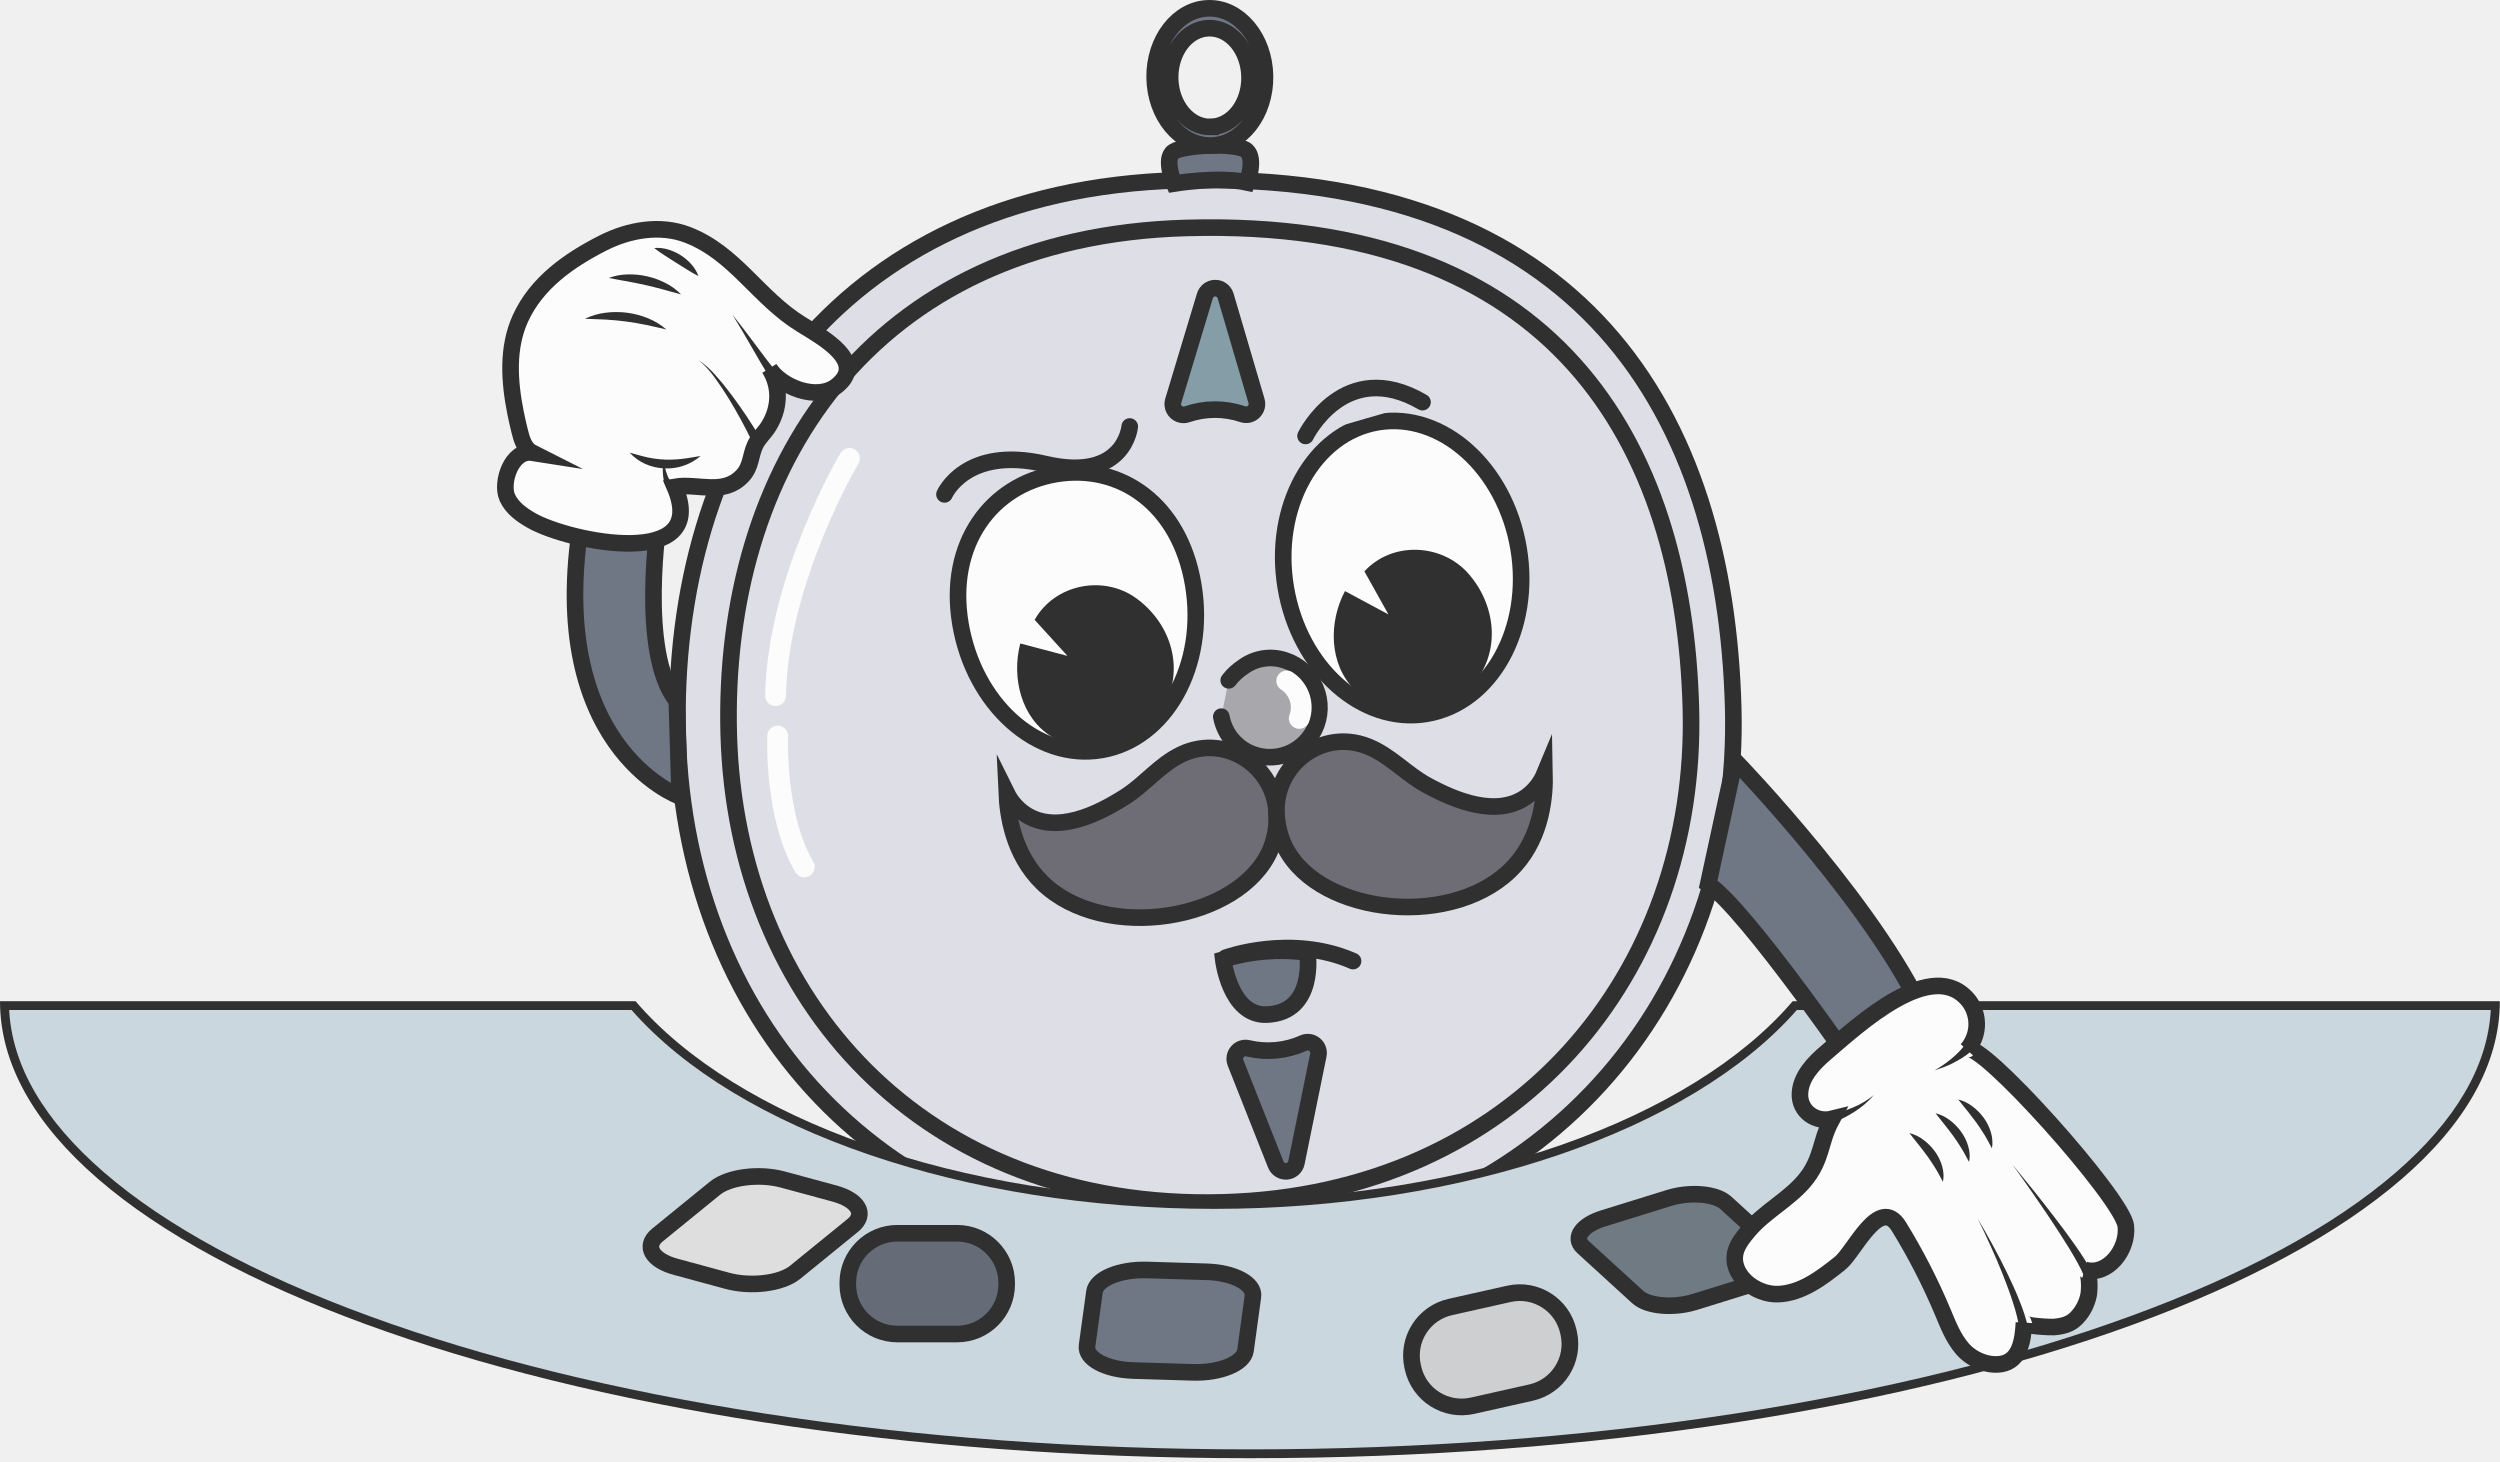
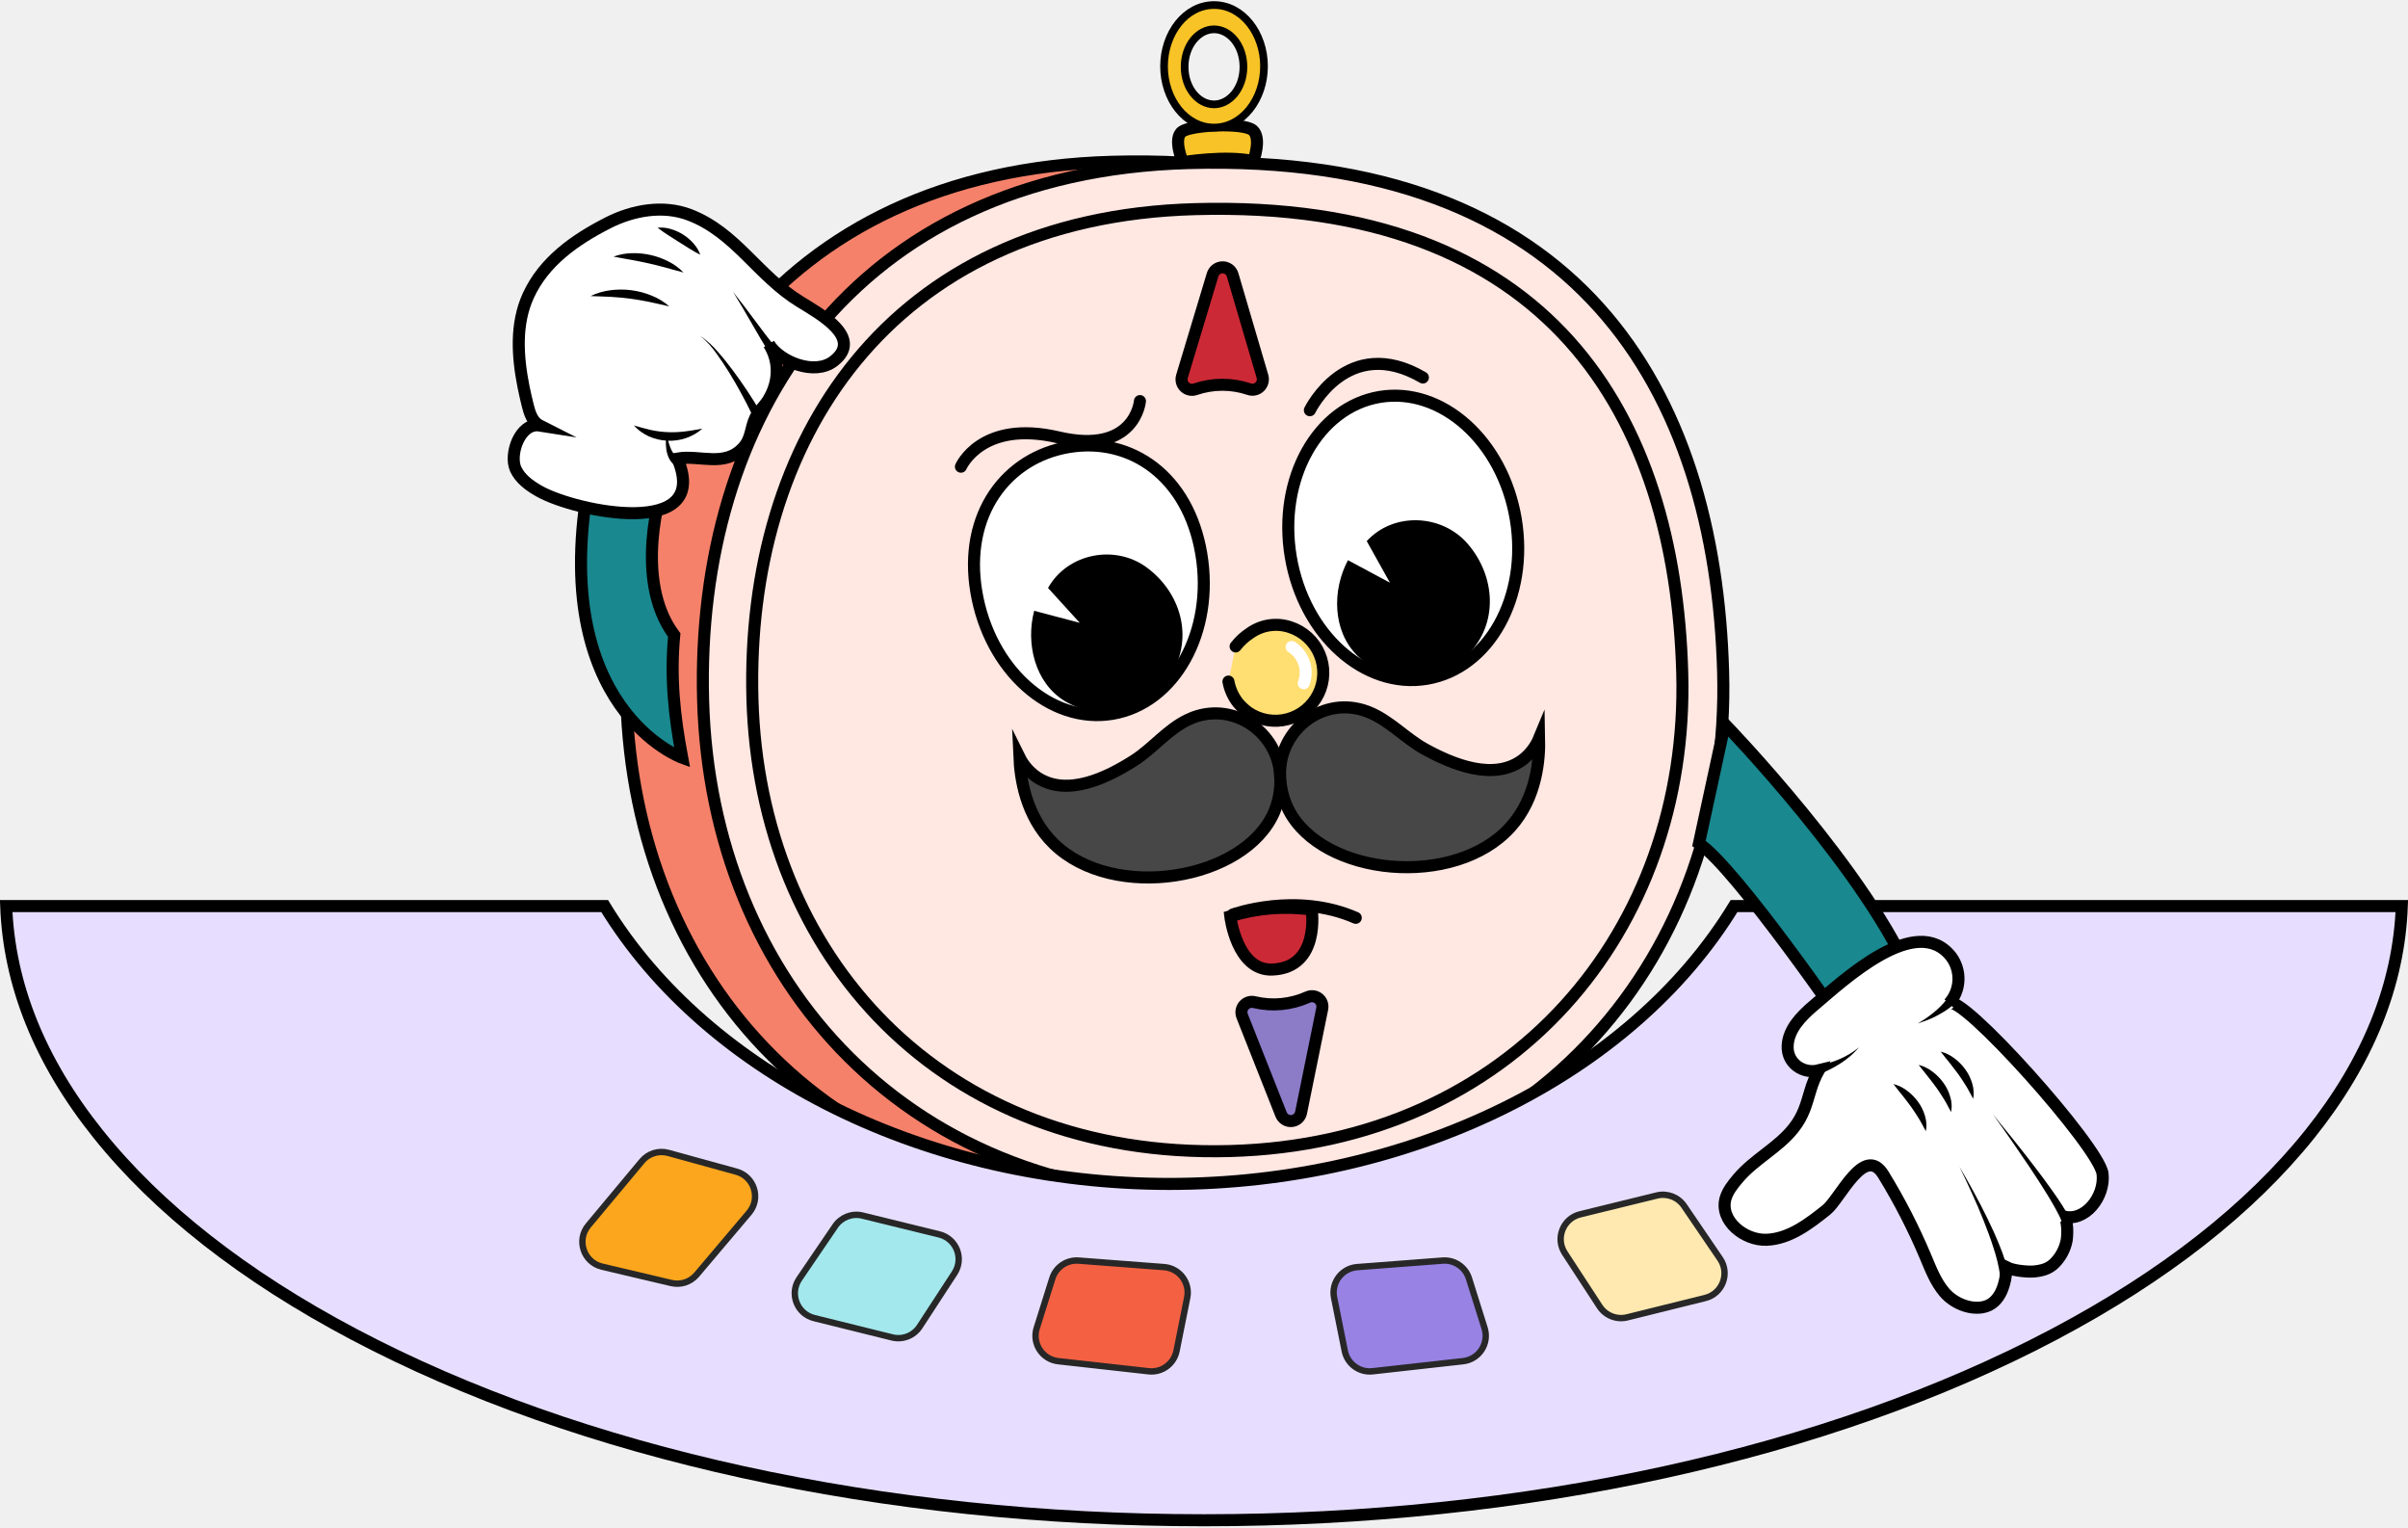
- <svg xmlns="http://www.w3.org/2000/svg" width="602" height="352" viewBox="0 0 602 352" fill="none">
-   <g opacity="0.8">
-     <path d="M163.194 177.266C165.144 247.45 214.729 303.013 293.797 300.819C371.042 298.694 419.3 240.4 417.35 170.216C415.4 100.031 381.472 40.712 284.165 43.411C200.299 45.733 161.249 107.082 163.194 177.266Z" fill="#DADAE5" stroke="black" stroke-width="4" stroke-miterlimit="10" />
-     <path d="M175.482 176.888C177.257 240.862 222.46 291.51 294.53 289.523C364.943 287.573 408.929 234.449 407.165 170.475C405.401 106.502 374.458 52.426 285.764 54.886C209.283 56.996 173.734 112.915 175.482 176.888Z" stroke="black" stroke-width="4" stroke-miterlimit="10" />
-     <path d="M287.331 140.798C290.588 160.185 280.674 177.989 265.192 180.608C249.71 183.227 234.525 169.594 231.269 150.207C228.012 130.82 238.834 116.736 254.316 114.159C269.798 111.582 284.079 121.406 287.331 140.798Z" fill="white" stroke="black" stroke-width="4" stroke-miterlimit="10" />
-     <path d="M365.676 132.074C368.933 151.461 359.019 169.265 343.537 171.884C328.055 174.504 312.865 160.876 309.613 141.489C306.362 122.102 316.27 104.298 331.752 101.673C339.493 100.377 347.16 103.129 353.297 108.628C359.433 114.127 364.05 122.378 365.676 132.074Z" fill="white" stroke="black" stroke-width="4" stroke-miterlimit="10" />
-     <path d="M257.047 157.943L249.141 149.261C253.992 140.612 265.739 138.38 273.581 144.044C282.161 150.255 285.471 161.476 279.882 170.699C274.293 179.922 262.407 182.919 253.317 177.436C245.879 172.93 243.531 163.091 245.688 154.946L257.047 157.943Z" fill="black" />
-     <path d="M334.334 147.949L328.549 137.583C335.27 130.262 347.304 130.852 353.69 138.242C360.692 146.339 361.394 158.107 353.817 165.816C350.204 169.515 345.27 171.628 340.099 171.69C334.929 171.753 329.945 169.761 326.243 166.151C319.973 159.983 319.91 149.771 323.873 142.338L334.334 147.949Z" fill="black" />
-     <path d="M227.432 119.047C227.432 119.047 232.533 107.252 251.702 111.736C270.871 116.22 272.04 102.704 272.04 102.704" stroke="black" stroke-width="4" stroke-miterlimit="10" stroke-linecap="round" />
-     <path d="M285.636 181.144C296.299 177.063 307.574 185.394 307.451 196.791C307.469 199.494 306.943 202.173 305.905 204.67C298.536 221.724 265.904 227.074 251.012 212.602C243.871 205.663 242.638 195.946 242.42 190.999C243.436 193.052 244.973 194.802 246.878 196.073C254.422 200.998 264.411 196.036 271.004 191.823C275.728 188.8 279.271 184.135 284.435 181.67C284.818 181.479 285.222 181.303 285.636 181.144Z" fill="#4D4C56" stroke="black" stroke-width="4" stroke-miterlimit="10" />
-     <path d="M328.14 179.311C317.227 175.938 306.527 184.97 307.419 196.355C307.577 199.054 308.278 201.692 309.481 204.112C317.955 220.652 350.869 223.845 364.778 208.421C371.446 201.031 372.036 191.255 371.929 186.298C371.052 188.414 369.634 190.263 367.817 191.659C360.607 197.067 350.327 192.775 343.463 189.002C338.548 186.298 334.707 181.872 329.389 179.752C328.974 179.588 328.565 179.455 328.14 179.311Z" fill="#4D4C56" stroke="black" stroke-width="4" stroke-miterlimit="10" />
-     <path d="M294.089 172.574C294.439 174.478 295.239 176.27 296.421 177.802C297.184 178.732 298.063 179.56 299.035 180.268C300.451 181.233 302.058 181.883 303.748 182.174C305.437 182.464 307.169 182.387 308.826 181.949C310.483 181.511 312.027 180.722 313.352 179.635C314.677 178.548 315.753 177.189 316.507 175.65C317.261 174.11 317.675 172.427 317.721 170.714C317.767 169 317.445 167.297 316.775 165.719C316.105 164.142 315.103 162.727 313.838 161.57C312.574 160.413 311.075 159.542 309.444 159.016C307.784 158.46 306.015 158.304 304.284 158.563C302.552 158.822 300.907 159.486 299.482 160.503C298.101 161.398 296.883 162.521 295.879 163.824" fill="#95959B" />
-     <path d="M294.089 172.574C294.439 174.478 295.239 176.27 296.421 177.802C297.184 178.732 298.063 179.56 299.035 180.268C300.451 181.233 302.058 181.883 303.748 182.173C305.437 182.464 307.169 182.387 308.826 181.949C310.483 181.511 312.027 180.722 313.352 179.635C314.677 178.548 315.753 177.189 316.507 175.65C317.261 174.11 317.675 172.427 317.721 170.714C317.767 169 317.445 167.297 316.775 165.719C316.105 164.142 315.103 162.727 313.838 161.57C312.574 160.413 311.075 159.542 309.444 159.016C307.784 158.46 306.015 158.304 304.284 158.563C302.552 158.822 300.907 159.486 299.482 160.503C298.101 161.398 296.883 162.521 295.879 163.824" stroke="black" stroke-width="4" stroke-miterlimit="10" stroke-linecap="round" />
-     <path d="M312.854 172.994C313.462 171.371 313.494 169.589 312.946 167.945C312.397 166.301 311.302 164.895 309.842 163.962" stroke="white" stroke-width="5" stroke-miterlimit="10" stroke-linecap="round" />
-     <path d="M314.379 104.977C314.379 104.977 323.688 85.851 342.538 96.833L314.379 104.977Z" fill="#DADAE5" />
-     <path d="M314.379 104.977C314.379 104.977 323.688 85.851 342.538 96.833" stroke="black" stroke-width="4" stroke-miterlimit="10" stroke-linecap="round" />
-     <path d="M282.714 44.197C282.714 44.197 293.404 42.422 300.295 43.931C300.295 43.931 302.42 38.252 300.178 36.265C297.936 34.278 285.046 34.878 282.597 36.53C280.148 38.183 282.714 44.197 282.714 44.197Z" fill="#4F596A" stroke="black" stroke-width="4" stroke-miterlimit="10" stroke-linecap="round" />
-     <path d="M291.082 2.002C283.745 2.113 277.911 9.599 278.044 18.721C278.177 27.844 284.233 35.154 291.571 35.043C298.908 34.931 304.741 27.451 304.609 18.328C304.476 9.206 298.414 1.879 291.082 2.002ZM291.507 30.58C286.226 30.654 281.864 25.395 281.768 18.828C281.672 12.261 285.87 6.863 291.151 6.783C296.432 6.703 300.794 11.969 300.89 18.541C300.985 25.113 296.788 30.484 291.507 30.564V30.58Z" fill="#4F596A" stroke="black" stroke-width="4" stroke-miterlimit="10" stroke-linecap="round" />
-     <path d="M285.838 99.76C290.168 98.274 294.867 98.261 299.205 99.723C299.657 99.883 300.144 99.915 300.613 99.815C301.081 99.715 301.513 99.488 301.861 99.158C302.209 98.828 302.458 98.409 302.582 97.946C302.706 97.483 302.699 96.995 302.563 96.535L295.125 71.245C294.966 70.708 294.638 70.236 294.189 69.9C293.739 69.564 293.194 69.383 292.633 69.383C292.072 69.383 291.527 69.564 291.078 69.9C290.628 70.236 290.3 70.708 290.141 71.245L282.512 96.551C282.374 97.008 282.365 97.495 282.486 97.957C282.606 98.419 282.852 98.839 283.195 99.171C283.539 99.502 283.968 99.733 284.434 99.837C284.9 99.941 285.386 99.914 285.838 99.76Z" fill="#6A8893" stroke="black" stroke-width="4" stroke-miterlimit="10" />
-     <path d="M313.848 251.18C309.681 253.053 305.011 253.495 300.566 252.439C300.102 252.322 299.614 252.334 299.157 252.476C298.7 252.617 298.291 252.883 297.975 253.242C297.659 253.601 297.448 254.041 297.366 254.513C297.285 254.984 297.335 255.469 297.511 255.914L307.212 280.423C307.42 280.943 307.789 281.382 308.266 281.675C308.743 281.968 309.302 282.1 309.86 282.05C310.418 282.001 310.944 281.773 311.362 281.4C311.78 281.028 312.067 280.53 312.18 279.982L317.455 254.081C317.553 253.612 317.52 253.125 317.358 252.674C317.197 252.223 316.914 251.826 316.54 251.526C316.167 251.225 315.718 251.034 315.243 250.973C314.768 250.912 314.285 250.984 313.848 251.18Z" fill="#4F596A" stroke="black" stroke-width="4" stroke-miterlimit="10" stroke-linecap="round" />
-     <path d="M295.162 230.608C295.162 230.608 310.82 224.864 325.813 231.426" stroke="black" stroke-width="4" stroke-miterlimit="10" stroke-linecap="round" />
-     <path d="M294.546 231.033C294.546 231.033 296.14 244.688 305.05 244.316C317.025 243.832 314.841 229.381 314.841 229.381C308.037 228.434 301.108 228.998 294.546 231.033Z" fill="#4F596A" stroke="black" stroke-width="4" stroke-miterlimit="10" stroke-linecap="round" />
-     <path d="M204.549 110.386C204.549 110.386 187.282 139.341 186.751 167.5" stroke="white" stroke-width="5" stroke-miterlimit="10" stroke-linecap="round" />
-     <path d="M187.267 177.234C187.267 177.234 186.443 196.462 193.674 208.751" stroke="white" stroke-width="5" stroke-miterlimit="10" stroke-linecap="round" />
-     <path d="M300.98 350.07C220.706 350.07 145.251 338.647 88.519 317.905C60.998 307.842 39.406 296.122 24.349 283.116C9.292 270.11 1.45 256.307 1.078 242.147H152.546C177.751 271.252 232.543 290.033 292.362 290.033C352.181 290.033 406.974 271.252 432.173 242.147H600.897C600.525 256.307 592.699 270.088 577.626 283.116C562.554 296.143 540.967 307.842 513.456 317.905C456.708 338.647 381.254 350.07 300.98 350.07Z" fill="#C2D1D9" />
-     <path d="M599.776 243.21C599.048 256.679 591.366 269.823 576.93 282.314C561.964 295.251 540.484 306.886 513.085 316.906C485.574 326.964 453.526 334.864 417.823 340.384C380.823 346.107 341.513 349.007 300.991 349.007C260.469 349.007 221.158 346.107 184.158 340.384C148.455 334.864 116.407 326.964 88.897 316.906C61.498 306.886 40.017 295.251 25.051 282.314C10.605 269.823 2.922 256.679 2.205 243.21H152.084C177.623 272.331 232.522 291.096 292.383 291.096C352.245 291.096 407.144 272.331 432.678 243.21H599.798M601.981 241.085H431.69C407.537 269.339 354.237 288.971 292.362 288.971C230.487 288.971 177.188 269.313 153.035 241.085H0C0 301.865 134.753 351.133 300.98 351.133C467.207 351.133 601.96 301.865 601.96 241.085H601.981Z" fill="black" />
-     <path d="M175.163 308.427L162.694 305.043C156.988 303.497 155.038 300.07 158.327 297.387L172.215 286.086C175.509 283.43 182.804 282.484 188.51 284.035L200.979 287.415C206.685 288.966 208.635 292.393 205.346 295.076L191.458 306.377C188.164 309.054 180.87 309.973 175.163 308.427Z" fill="#DADADA" stroke="black" stroke-width="4" stroke-miterlimit="10" />
-     <path d="M230.477 296.972H216.079C209.491 296.972 204.151 302.312 204.151 308.899V309.303C204.151 315.891 209.491 321.231 216.079 321.231H230.477C237.064 321.231 242.404 315.891 242.404 309.303V308.899C242.404 302.312 237.064 296.972 230.477 296.972Z" fill="#424B5A" stroke="black" stroke-width="4" stroke-miterlimit="10" />
-     <path d="M287.235 330.46L272.89 330.024C266.318 329.822 261.335 327.155 261.76 324.068L263.55 311.041C263.98 307.954 269.655 305.611 276.227 305.813L290.572 306.249C297.144 306.451 302.127 309.118 301.702 312.204L299.912 325.227C299.482 328.319 293.807 330.662 287.235 330.46Z" fill="#4F596A" stroke="black" stroke-width="4" stroke-miterlimit="10" />
-     <path d="M363.344 311.559L349.234 314.726C342.778 316.176 338.719 322.584 340.169 329.04L340.257 329.435C341.707 335.891 348.115 339.95 354.571 338.5L368.681 335.333C375.136 333.884 379.195 327.475 377.746 321.02L377.657 320.624C376.208 314.168 369.799 310.11 363.344 311.559Z" fill="#C7C7C7" fill-opacity="0.9" stroke="black" stroke-width="4.018" stroke-miterlimit="10" />
-     <path d="M423.89 308.603L408.122 313.496C402.979 315.09 396.831 314.558 394.388 312.348L381.185 300.288C378.741 298.056 380.93 294.975 386.073 293.381L401.842 288.488C406.984 286.894 413.132 287.425 415.576 289.641L428.757 301.653C431.222 303.906 429.033 307.009 423.89 308.603Z" fill="#505D68" stroke="black" stroke-width="4" stroke-miterlimit="10" />
-     <path d="M140.517 122.355L158.751 124.348C158.751 124.348 153.635 157.246 162.975 168.786L163.66 191.775C163.66 191.775 129.918 179.587 140.517 122.355Z" fill="#4F596A" stroke="black" stroke-width="4" stroke-miterlimit="10" stroke-linecap="round" />
-     <path d="M124.132 99.356C122.629 91.817 122.097 83.741 125.306 76.691C129.206 68.126 136.995 62.691 145.155 58.531C151.419 55.343 158.969 54.015 165.536 56.539C177.039 60.954 182.495 71.686 193.009 78.147C198.136 81.297 208.842 87.179 201.436 92.959C196.707 96.646 188.074 93.214 185.258 88.709C188.036 93.124 187.787 98.272 185.104 102.629C184.121 104.223 182.638 105.46 181.841 107.177C180.662 109.727 180.901 112.288 178.845 114.519C174.26 119.497 168.107 116.278 162.481 117.229C171.152 137.476 137.229 130.575 128.016 125.352C125.652 124.013 123.309 122.329 122.172 119.853C120.514 116.203 123.234 108.229 128.165 109.004C126.305 108.064 125.62 105.817 125.125 103.771C124.775 102.347 124.435 100.859 124.132 99.356Z" fill="white" stroke="black" stroke-width="4" stroke-miterlimit="10" />
-     <path d="M151.622 108.999C153.13 109.403 154.517 109.833 155.915 110.136C157.289 110.43 158.686 110.608 160.09 110.667C161.497 110.718 162.906 110.657 164.304 110.487C165.733 110.333 167.162 110.04 168.703 109.796C166.295 111.873 163.182 112.946 160.006 112.792C158.416 112.727 156.852 112.367 155.394 111.73C153.964 111.086 152.68 110.156 151.622 108.999Z" fill="black" />
-     <path d="M168.188 86.674C169.821 87.811 171.298 89.158 172.581 90.68C173.899 92.168 175.137 93.73 176.327 95.323C178.702 98.526 180.915 101.845 182.957 105.269L181.077 106.263C179.387 102.746 177.491 99.276 175.445 95.918C174.414 94.245 173.32 92.598 172.167 91.015C171.036 89.4 169.698 87.94 168.188 86.674Z" fill="black" />
-     <path d="M159.809 110.481C159.87 111.173 159.974 111.859 160.122 112.538C160.261 113.2 160.459 113.849 160.712 114.477C160.933 115.075 161.244 115.636 161.636 116.14C161.962 116.562 162.395 116.889 162.89 117.085L161.865 118.95C161.164 118.434 160.614 117.741 160.271 116.942C159.968 116.242 159.773 115.501 159.692 114.742C159.6 114.025 159.572 113.302 159.607 112.58C159.626 111.877 159.693 111.176 159.809 110.481Z" fill="black" />
-     <path d="M185.508 91.2C182.32 86.084 179.525 80.808 176.348 75.734C180.099 80.394 183.521 85.351 187.24 89.968L185.508 91.2Z" fill="black" />
-     <path d="M140.847 76.76C142.409 76.004 144.086 75.512 145.809 75.304C147.536 75.084 149.284 75.084 151.01 75.304C152.736 75.531 154.425 75.979 156.036 76.638C157.65 77.28 159.142 78.191 160.451 79.331C158.757 78.959 157.152 78.561 155.542 78.231C153.932 77.902 152.355 77.626 150.729 77.413C149.103 77.201 147.509 77.047 145.873 76.956C144.236 76.866 142.579 76.84 140.847 76.76Z" fill="black" />
-     <path d="M146.563 66.931C148.038 66.394 149.59 66.105 151.159 66.076C152.725 66.035 154.291 66.191 155.819 66.538C157.348 66.881 158.828 67.417 160.223 68.132C161.625 68.832 162.901 69.762 163.995 70.884C162.465 70.507 161.041 70.071 159.612 69.688C158.183 69.306 156.77 68.934 155.362 68.626C153.954 68.318 152.509 68.015 151.053 67.754C149.597 67.494 148.11 67.244 146.563 66.931Z" fill="black" />
-     <path d="M157.529 59.727C158.652 59.622 159.784 59.739 160.861 60.072C163.012 60.704 164.944 61.924 166.439 63.595C167.202 64.428 167.794 65.403 168.182 66.464C167.119 65.959 166.248 65.401 165.361 64.87L162.763 63.239L160.175 61.587C159.309 61.018 158.427 60.444 157.529 59.727Z" fill="black" />
-     <path d="M417.769 183.174C417.769 183.174 454.046 220.699 464.741 247.535L448.446 259.649C448.446 259.649 420.601 219.052 411.33 212.895L417.769 183.174Z" fill="#4F596A" stroke="black" stroke-width="4" stroke-miterlimit="10" stroke-linecap="round" />
-     <path d="M439.048 274.631C439.565 272.821 440.277 271.073 441.173 269.418C437.295 270.391 433.246 267.681 433.427 263.33C433.597 259.228 436.774 255.939 439.914 253.288C447.267 247.083 465.533 229.853 474.23 241.175C475.471 242.884 476.089 244.966 475.982 247.075C475.875 249.184 475.048 251.193 473.641 252.768C476.425 249.803 511.129 288.54 511.894 295.197C512.563 300.877 507.479 307.417 501.991 305.77C503.404 306.184 503.133 310.78 502.947 311.779C502.545 313.88 501.536 315.817 500.046 317.352C498.516 318.946 496.699 319.355 494.584 319.552C493.883 319.615 487.321 319.355 487.369 318.489C487.157 322.32 486.562 327.638 481.987 328.44C478.56 329.041 474.693 327.309 472.493 324.721C470.293 322.134 469.082 318.946 467.781 315.849C464.805 308.783 461.297 301.954 457.287 295.42C452.538 287.684 446.523 301.44 443.086 304.187C438.687 307.698 433.878 311.37 428.257 311.625C422.636 311.88 416.505 306.891 417.923 301.44C418.455 299.506 419.751 297.907 421.037 296.376C425.048 291.595 431.073 288.715 434.909 283.843C437.412 280.703 438.102 277.744 439.048 274.631Z" fill="white" stroke="black" stroke-width="4" stroke-miterlimit="10" />
-     <path d="M476.228 293.444C476.228 293.444 485.956 310.919 487.444 320.381L476.228 293.444Z" fill="white" />
-     <path d="M476.228 293.444C477.482 295.538 478.677 297.695 479.846 299.82C481.015 301.945 482.147 304.139 483.22 306.344C484.293 308.549 485.319 310.781 486.232 313.076C487.198 315.385 487.956 317.777 488.496 320.222L486.37 320.551C486.027 318.193 485.47 315.87 484.708 313.612C483.985 311.307 483.114 309.033 482.226 306.775C481.339 304.517 480.361 302.274 479.352 300.059C478.343 297.843 477.322 295.623 476.228 293.444Z" fill="black" />
-     <path d="M484.585 280.4C484.585 280.4 500.296 300.59 502.883 307.024L484.585 280.4Z" fill="white" />
-     <path d="M484.585 280.4C488.021 284.555 491.386 288.775 494.68 293.061C496.316 295.186 497.942 297.375 499.51 299.591C500.285 300.707 501.061 301.817 501.794 302.975C502.563 304.146 503.255 305.365 503.866 306.625L501.895 307.422C501.403 306.222 500.835 305.054 500.195 303.926C499.563 302.757 498.867 301.615 498.176 300.467C496.773 298.178 495.302 295.925 493.814 293.678C490.821 289.204 487.745 284.778 484.585 280.4Z" fill="black" />
-     <path d="M440.977 269.35C440.977 269.35 447.209 267.804 451.215 263.681L440.977 269.35Z" fill="white" />
-     <path d="M440.722 268.319C441.653 268.154 442.574 267.934 443.479 267.66C444.404 267.385 445.314 267.061 446.205 266.688C447.1 266.31 447.97 265.873 448.808 265.381C449.655 264.88 450.46 264.311 451.215 263.681C450.576 264.444 449.876 265.155 449.122 265.806C448.356 266.462 447.548 267.067 446.704 267.618C445.855 268.17 444.977 268.677 444.074 269.137C443.152 269.606 442.203 270.019 441.232 270.375L440.722 268.319Z" fill="black" />
-     <path d="M473.742 252.534C473.742 252.534 471.085 255.483 465.82 257.741L473.742 252.534Z" fill="white" />
-     <path d="M474.534 253.241C473.885 253.796 473.193 254.301 472.467 254.75C471.765 255.191 471.048 255.589 470.342 255.956C469.635 256.322 468.87 256.657 468.115 256.949C467.361 257.242 466.606 257.481 465.841 257.741C466.537 257.342 467.218 256.928 467.871 256.476C468.525 256.025 469.151 255.552 469.762 255.063C470.373 254.574 470.947 254.043 471.494 253.501C472.029 252.98 472.523 252.419 472.972 251.822L474.534 253.241Z" fill="black" />
-     <path d="M459.784 272.835C461.033 273.16 462.204 273.733 463.227 274.519C464.257 275.297 465.167 276.222 465.926 277.266C466.694 278.319 467.275 279.496 467.642 280.746C467.727 281.065 467.802 281.378 467.871 281.697C467.94 282.016 467.95 282.345 467.982 282.664L468.009 283.147C468.009 283.312 468.009 283.472 467.982 283.636C467.961 283.958 467.924 284.279 467.871 284.598C467.212 283.461 466.739 282.393 466.101 281.41C465.464 280.427 464.89 279.45 464.199 278.52C463.509 277.59 462.818 276.66 462.074 275.736C461.33 274.811 460.565 273.866 459.784 272.835Z" fill="black" />
-     <path d="M466.07 268.059C467.319 268.382 468.49 268.955 469.513 269.743C470.548 270.515 471.458 271.441 472.212 272.49C472.986 273.538 473.567 274.717 473.928 275.97C474.013 276.283 474.092 276.602 474.161 276.915C474.231 277.229 474.241 277.564 474.268 277.888L474.3 278.371C474.3 278.536 474.3 278.695 474.273 278.86C474.246 279.184 474.215 279.503 474.156 279.822C473.503 278.685 473.024 277.617 472.392 276.634C471.76 275.651 471.175 274.668 470.49 273.738C469.805 272.808 469.109 271.884 468.365 270.959C467.621 270.035 466.856 269.089 466.07 268.059Z" fill="black" />
-     <path d="M471.547 264.749C472.797 265.072 473.968 265.645 474.99 266.433C476.021 267.209 476.931 268.135 477.689 269.18C478.459 270.231 479.04 271.409 479.405 272.66C479.49 272.979 479.57 273.292 479.639 273.611C479.708 273.93 479.719 274.259 479.745 274.578L479.772 275.061C479.772 275.226 479.772 275.391 479.772 275.55C479.749 275.873 479.71 276.194 479.655 276.512C479.001 275.375 478.523 274.307 477.891 273.324C477.259 272.341 476.674 271.364 475.989 270.434C475.304 269.504 474.602 268.58 473.864 267.65C473.125 266.72 472.323 265.78 471.547 264.749Z" fill="black" />
-   </g>
+ <svg xmlns="http://www.w3.org/2000/svg" width="544" height="345" viewBox="0 0 544 345" fill="none">
+   <path d="M141.503 157.899C143.271 221.533 188.229 271.91 259.917 269.921C329.953 267.994 373.706 215.141 371.938 151.507C370.17 87.873 339.409 34.09 251.184 36.538C175.146 38.642 139.74 94.266 141.503 157.899Z" fill="#F5816A" stroke="black" stroke-width="2.72" stroke-miterlimit="10" />
+   <path d="M158.843 158.191C160.611 221.825 205.569 272.202 277.257 270.213C347.292 268.286 391.046 215.433 389.278 151.799C387.51 88.165 356.748 34.382 268.523 36.83C192.486 38.935 157.08 94.558 158.843 158.191Z" fill="#FFE7E2" stroke="black" stroke-width="2.72" stroke-miterlimit="10" />
+   <path d="M169.984 157.85C171.593 215.852 212.577 261.774 277.921 259.972C341.762 258.204 381.643 210.038 380.043 152.035C378.444 94.033 350.389 45.004 269.973 47.235C200.631 49.147 168.4 99.847 169.984 157.85Z" stroke="black" stroke-width="2.72" stroke-miterlimit="10" />
+   <path d="M271.393 125.127C274.346 142.705 265.358 158.847 251.321 161.221C237.284 163.596 223.516 151.236 220.563 133.658C217.611 116.08 227.423 103.31 241.46 100.974C255.497 98.638 268.445 107.545 271.393 125.127Z" fill="white" stroke="black" stroke-width="2.72" stroke-miterlimit="10" />
+   <path d="M342.426 117.217C345.379 134.795 336.39 150.937 322.353 153.312C308.316 155.687 294.544 143.331 291.596 125.753C288.648 108.176 297.632 92.034 311.669 89.654C318.687 88.478 325.639 90.974 331.202 95.959C336.766 100.945 340.952 108.426 342.426 117.217Z" fill="white" stroke="black" stroke-width="2.72" stroke-miterlimit="10" />
+   <path d="M243.935 140.672L236.768 132.801C241.166 124.958 251.816 122.935 258.926 128.07C266.706 133.701 269.707 143.875 264.639 152.238C259.572 160.6 248.796 163.317 240.554 158.346C233.81 154.261 231.681 145.34 233.637 137.955L243.935 140.672Z" fill="black" />
+   <path d="M314.01 131.611L308.764 122.213C314.858 115.575 325.768 116.109 331.558 122.81C337.907 130.151 338.543 140.821 331.674 147.811C328.398 151.164 323.924 153.08 319.237 153.137C314.549 153.193 310.03 151.387 306.673 148.114C300.989 142.521 300.931 133.263 304.525 126.524L314.01 131.611Z" fill="black" />
+   <path d="M217.086 105.406C217.086 105.406 221.71 94.712 239.091 98.778C256.471 102.843 257.53 90.588 257.53 90.588" stroke="black" stroke-width="2.72" stroke-miterlimit="10" stroke-linecap="round" />
+   <path d="M269.475 162.075C279.143 158.375 289.365 165.928 289.254 176.261C289.27 178.712 288.793 181.141 287.853 183.405C281.171 198.867 251.585 203.718 238.082 190.597C231.608 184.305 230.49 175.495 230.293 171.01C231.214 172.871 232.608 174.458 234.335 175.611C241.175 180.076 250.231 175.577 256.209 171.757C260.491 169.016 263.704 164.787 268.387 162.551C268.733 162.378 269.1 162.219 269.475 162.075Z" fill="#474747" stroke="black" stroke-width="2.72" stroke-miterlimit="10" />
+   <path d="M308.013 160.413C298.118 157.354 288.417 165.543 289.226 175.866C289.369 178.312 290.004 180.705 291.095 182.899C298.778 197.895 328.62 200.79 341.231 186.806C347.277 180.105 347.812 171.242 347.715 166.747C346.92 168.666 345.634 170.342 343.987 171.608C337.45 176.511 328.129 172.619 321.905 169.199C317.449 166.747 313.967 162.735 309.145 160.813C308.769 160.663 308.398 160.543 308.013 160.413Z" fill="#474747" stroke="black" stroke-width="2.72" stroke-miterlimit="10" />
+   <path d="M277.521 153.938C277.838 155.664 278.563 157.289 279.635 158.678C280.327 159.521 281.124 160.272 282.005 160.913C283.289 161.789 284.746 162.378 286.278 162.641C287.809 162.904 289.38 162.835 290.882 162.438C292.384 162.041 293.784 161.325 294.986 160.34C296.187 159.354 297.163 158.122 297.846 156.726C298.53 155.331 298.905 153.804 298.947 152.251C298.989 150.697 298.696 149.153 298.089 147.723C297.481 146.292 296.574 145.009 295.427 143.961C294.28 142.912 292.921 142.122 291.442 141.645C289.937 141.141 288.334 141 286.764 141.234C285.194 141.469 283.702 142.072 282.41 142.994C281.158 143.805 280.054 144.823 279.144 146.004" fill="#FFDE72" />
+   <path d="M277.521 153.938C277.838 155.664 278.563 157.289 279.635 158.678C280.327 159.521 281.124 160.272 282.005 160.913C283.289 161.789 284.746 162.378 286.278 162.641C287.809 162.904 289.38 162.835 290.882 162.438C292.384 162.041 293.784 161.325 294.986 160.34C296.187 159.354 297.163 158.122 297.846 156.726C298.53 155.331 298.905 153.804 298.947 152.251C298.989 150.697 298.696 149.153 298.089 147.723C297.481 146.292 296.574 145.009 295.427 143.961C294.28 142.912 292.921 142.122 291.442 141.645C289.937 141.141 288.334 141 286.764 141.234C285.194 141.469 283.702 142.072 282.41 142.994C281.158 143.805 280.054 144.823 279.144 146.004" stroke="black" stroke-width="2.72" stroke-miterlimit="10" stroke-linecap="round" />
+   <path d="M294.534 154.319C295.085 152.847 295.114 151.231 294.617 149.741C294.12 148.251 293.126 146.976 291.803 146.129" stroke="white" stroke-width="2.72" stroke-miterlimit="10" stroke-linecap="round" />
+   <path d="M295.917 92.65C295.917 92.65 304.357 75.308 321.448 85.266" stroke="black" stroke-width="2.72" stroke-miterlimit="10" stroke-linecap="round" />
+   <path d="M267.208 36.636C267.208 36.636 276.9 35.027 283.148 36.395C283.148 36.395 285.075 31.245 283.042 29.444C281.009 27.642 269.322 28.187 267.102 29.685C264.881 31.183 267.208 36.636 267.208 36.636Z" fill="#F7C326" stroke="black" stroke-width="2.72" stroke-miterlimit="10" stroke-linecap="round" />
+   <path d="M270.04 87.92C273.965 86.572 278.226 86.56 282.159 87.886C282.569 88.031 283.01 88.06 283.435 87.969C283.86 87.879 284.252 87.673 284.567 87.374C284.882 87.075 285.109 86.694 285.221 86.275C285.333 85.855 285.327 85.412 285.204 84.996L278.46 62.066C278.316 61.579 278.018 61.151 277.611 60.846C277.204 60.542 276.709 60.378 276.201 60.378C275.692 60.378 275.197 60.542 274.79 60.846C274.383 61.151 274.085 61.579 273.941 62.066L267.024 85.01C266.899 85.425 266.891 85.866 267 86.285C267.109 86.704 267.332 87.085 267.644 87.385C267.955 87.686 268.344 87.895 268.767 87.989C269.189 88.084 269.63 88.059 270.04 87.92Z" fill="#CC2936" stroke="black" stroke-width="2.72" stroke-miterlimit="10" />
+   <path d="M295.435 225.207C291.657 226.905 287.423 227.306 283.392 226.349C282.972 226.242 282.53 226.253 282.115 226.382C281.701 226.51 281.33 226.75 281.044 227.076C280.757 227.402 280.566 227.801 280.492 228.228C280.418 228.656 280.463 229.096 280.623 229.499L289.418 251.72C289.607 252.192 289.942 252.59 290.374 252.856C290.807 253.122 291.314 253.241 291.819 253.196C292.325 253.151 292.802 252.944 293.181 252.606C293.56 252.269 293.82 251.818 293.923 251.32L298.706 227.837C298.794 227.412 298.764 226.971 298.618 226.562C298.471 226.153 298.215 225.792 297.876 225.52C297.538 225.248 297.13 225.075 296.7 225.019C296.269 224.964 295.831 225.029 295.435 225.207Z" fill="#8C7BC7" stroke="black" stroke-width="2.72" stroke-miterlimit="10" stroke-linecap="round" />
+   <path d="M278.494 206.555C278.494 206.555 292.69 201.348 306.284 207.297" stroke="black" stroke-width="2.72" stroke-miterlimit="10" stroke-linecap="round" />
+   <path d="M277.935 206.941C277.935 206.941 279.38 219.32 287.458 218.983C298.316 218.545 296.336 205.442 296.336 205.442C290.166 204.584 283.884 205.095 277.935 206.941Z" fill="#CC2936" stroke="black" stroke-width="2.72" stroke-miterlimit="10" stroke-linecap="round" />
+   <path d="M271.993 343.364C199.356 343.364 131.153 328.425 79.939 301.367C55.098 288.242 35.678 272.99 22.167 256.125C9.007 239.699 2.049 222.367 1.398 204.644H136.605C159.941 242.913 209.881 267.402 264.177 267.402C318.473 267.402 368.413 242.913 391.744 204.644H542.602C541.952 222.365 535.007 239.672 521.833 256.126C508.308 273.018 488.893 288.242 464.061 301.367C412.833 328.425 344.629 343.364 271.993 343.364Z" fill="#E7DEFF" stroke="black" stroke-width="2.72" />
+   <path d="M133.127 108.209L149.659 110.015C149.659 110.015 142.822 130.75 152.319 143.444C151.413 152.964 152.319 161.577 154.11 171.149C154.11 171.149 123.517 160.099 133.127 108.209Z" fill="#19888F" stroke="black" stroke-width="2.72" stroke-miterlimit="10" stroke-linecap="round" />
+   <path d="M118.271 87.356C116.908 80.52 116.426 73.198 119.336 66.806C122.872 59.041 129.934 54.113 137.333 50.341C143.012 47.451 149.857 46.247 155.811 48.535C166.24 52.538 171.187 62.268 180.72 68.126C185.369 70.982 195.075 76.315 188.36 81.556C184.073 84.899 176.245 81.787 173.692 77.702C176.211 81.705 175.985 86.373 173.552 90.323C172.661 91.768 171.317 92.891 170.595 94.446C169.525 96.759 169.742 99.081 167.878 101.104C163.721 105.617 158.142 102.698 153.041 103.56C160.903 121.918 130.146 115.661 121.793 110.926C119.649 109.712 117.525 108.185 116.494 105.94C114.991 102.631 117.457 95.4 121.928 96.104C120.242 95.251 119.62 93.213 119.172 91.359C118.854 90.068 118.546 88.719 118.271 87.356Z" fill="white" stroke="black" stroke-width="2.72" stroke-miterlimit="10" />
+   <path d="M143.195 96.099C144.563 96.465 145.821 96.855 147.088 97.13C148.334 97.396 149.6 97.557 150.874 97.611C152.149 97.657 153.427 97.602 154.694 97.448C155.99 97.308 157.285 97.043 158.682 96.821C156.499 98.705 153.677 99.678 150.797 99.538C149.355 99.479 147.937 99.153 146.615 98.575C145.319 97.99 144.155 97.148 143.195 96.099Z" fill="black" />
+   <path d="M158.215 75.857C159.696 76.889 161.035 78.11 162.199 79.489C163.393 80.838 164.516 82.254 165.595 83.7C167.748 86.603 169.754 89.613 171.606 92.717L169.901 93.618C168.369 90.429 166.65 87.284 164.795 84.239C163.861 82.722 162.868 81.228 161.823 79.793C160.797 78.329 159.585 77.006 158.215 75.857Z" fill="black" />
+   <path d="M150.618 97.443C150.674 98.07 150.768 98.692 150.902 99.307C151.029 99.908 151.208 100.496 151.437 101.065C151.637 101.608 151.92 102.116 152.275 102.573C152.57 102.956 152.963 103.252 153.412 103.43L152.482 105.121C151.847 104.653 151.348 104.025 151.037 103.3C150.763 102.666 150.586 101.993 150.512 101.306C150.429 100.656 150.403 100 150.435 99.346C150.452 98.708 150.513 98.072 150.618 97.443Z" fill="black" />
+   <path d="M173.919 79.962C171.029 75.323 168.495 70.539 165.614 65.939C169.015 70.163 172.117 74.658 175.489 78.844L173.919 79.962Z" fill="black" />
+   <path d="M133.427 66.869C134.843 66.183 136.363 65.737 137.926 65.549C139.491 65.349 141.076 65.349 142.642 65.549C144.206 65.755 145.738 66.161 147.199 66.758C148.661 67.34 150.015 68.166 151.202 69.2C149.665 68.863 148.21 68.502 146.751 68.203C145.291 67.904 143.861 67.654 142.387 67.461C140.913 67.268 139.467 67.129 137.984 67.047C136.5 66.965 134.997 66.941 133.427 66.869Z" fill="black" />
+   <path d="M138.609 57.957C139.946 57.47 141.354 57.208 142.776 57.181C144.196 57.145 145.615 57.286 147.001 57.6C148.387 57.912 149.729 58.398 150.994 59.046C152.266 59.68 153.422 60.524 154.414 61.541C153.027 61.199 151.736 60.804 150.44 60.457C149.144 60.11 147.863 59.773 146.587 59.494C145.31 59.214 144 58.94 142.68 58.704C141.36 58.468 140.011 58.241 138.609 57.957Z" fill="black" />
+   <path d="M148.551 51.425C149.568 51.33 150.595 51.436 151.571 51.738C153.522 52.311 155.273 53.417 156.629 54.932C157.321 55.687 157.858 56.571 158.209 57.533C157.246 57.075 156.456 56.57 155.651 56.088L153.296 54.609L150.95 53.111C150.164 52.596 149.365 52.075 148.551 51.425Z" fill="black" />
+   <path d="M389.657 163.548C389.657 163.548 422.548 197.571 432.245 221.902L417.471 232.885C417.471 232.885 392.224 196.078 383.818 190.495L389.657 163.548Z" fill="#19888F" stroke="black" stroke-width="2.72" stroke-miterlimit="10" stroke-linecap="round" />
+   <path d="M408.95 246.47C409.419 244.829 410.065 243.244 410.877 241.744C407.36 242.625 403.69 240.169 403.854 236.224C404.008 232.505 406.888 229.523 409.735 227.119C416.402 221.493 432.963 205.871 440.849 216.136C441.974 217.686 442.534 219.574 442.437 221.486C442.34 223.398 441.59 225.22 440.314 226.647C442.838 223.959 474.304 259.081 474.997 265.116C475.604 270.266 470.994 276.196 466.018 274.702C467.299 275.078 467.054 279.245 466.885 280.151C466.52 282.056 465.606 283.812 464.255 285.204C462.868 286.649 461.22 287.02 459.303 287.198C458.667 287.256 455.147 287.15 453.333 286.244C453.141 289.717 452.029 294.53 447.882 295.257C444.775 295.801 441.268 294.231 439.274 291.885C437.279 289.539 436.181 286.649 435.001 283.841C432.303 277.435 429.122 271.243 425.487 265.319C421.181 258.305 415.728 270.777 412.611 273.267C408.623 276.451 404.263 279.78 399.167 280.011C394.07 280.242 388.511 275.719 389.797 270.777C390.279 269.023 391.454 267.573 392.62 266.186C396.257 261.85 401.72 259.24 405.198 254.822C407.466 251.975 408.093 249.292 408.95 246.47Z" fill="white" stroke="black" stroke-width="2.72" stroke-miterlimit="10" />
+   <path d="M442.66 263.527C442.66 263.527 451.48 279.37 452.829 287.95Z" fill="white" />
+   <path d="M442.66 263.527C443.797 265.425 444.881 267.381 445.941 269.307C447 271.234 448.026 273.224 448.999 275.223C449.972 277.222 450.902 279.245 451.731 281.326C452.607 283.42 453.293 285.588 453.783 287.805L451.856 288.104C451.545 285.965 451.04 283.86 450.348 281.813C449.693 279.722 448.903 277.66 448.099 275.613C447.294 273.566 446.408 271.533 445.493 269.524C444.577 267.515 443.652 265.502 442.66 263.527Z" fill="black" />
+   <path d="M450.237 251.701C450.237 251.701 464.481 270.006 466.827 275.839Z" fill="white" />
+   <path d="M450.237 251.701C453.352 255.468 456.403 259.294 459.39 263.18C460.873 265.107 462.347 267.092 463.768 269.1C464.472 270.112 465.175 271.119 465.84 272.169C466.537 273.23 467.164 274.336 467.719 275.478L465.931 276.201C465.485 275.112 464.97 274.054 464.39 273.031C463.817 271.971 463.186 270.936 462.559 269.895C461.288 267.819 459.953 265.776 458.605 263.739C455.891 259.683 453.102 255.67 450.237 251.701Z" fill="black" />
+   <path d="M410.698 241.681C410.698 241.681 416.349 240.28 419.981 236.541Z" fill="white" />
+   <path d="M410.467 240.747C411.311 240.597 412.146 240.398 412.967 240.149C413.806 239.9 414.631 239.606 415.438 239.268C416.25 238.925 417.039 238.529 417.799 238.083C418.566 237.629 419.296 237.113 419.981 236.541C419.401 237.234 418.766 237.878 418.083 238.468C417.389 239.063 416.656 239.612 415.891 240.111C415.121 240.612 414.325 241.072 413.506 241.489C412.67 241.914 411.81 242.288 410.929 242.611L410.467 240.747Z" fill="black" />
+   <path d="M440.405 226.435C440.405 226.435 437.996 229.109 433.223 231.156Z" fill="white" />
+   <path d="M441.123 227.076C440.535 227.58 439.908 228.037 439.249 228.444C438.613 228.844 437.963 229.205 437.322 229.537C436.682 229.87 435.988 230.173 435.304 230.438C434.62 230.703 433.936 230.92 433.242 231.156C433.873 230.795 434.49 230.419 435.082 230.009C435.675 229.6 436.243 229.171 436.797 228.728C437.351 228.285 437.871 227.803 438.368 227.312C438.853 226.84 439.3 226.331 439.707 225.79L441.123 227.076Z" fill="black" />
+   <path d="M427.75 244.841C428.882 245.136 429.944 245.656 430.871 246.368C431.805 247.073 432.63 247.913 433.319 248.859C434.015 249.813 434.541 250.881 434.875 252.014C434.952 252.303 435.019 252.587 435.082 252.876C435.144 253.165 435.154 253.464 435.183 253.753L435.207 254.191C435.207 254.341 435.207 254.485 435.183 254.634C435.164 254.927 435.13 255.218 435.082 255.506C434.484 254.476 434.056 253.507 433.478 252.616C432.9 251.725 432.379 250.839 431.753 249.996C431.127 249.153 430.501 248.31 429.826 247.471C429.152 246.633 428.458 245.776 427.75 244.841Z" fill="black" />
+   <path d="M433.449 240.511C434.582 240.804 435.644 241.323 436.571 242.038C437.509 242.738 438.334 243.578 439.018 244.528C439.72 245.479 440.247 246.548 440.574 247.683C440.651 247.968 440.723 248.257 440.786 248.541C440.848 248.825 440.858 249.129 440.882 249.422L440.911 249.861C440.911 250.01 440.911 250.155 440.887 250.304C440.863 250.598 440.834 250.887 440.781 251.176C440.188 250.145 439.755 249.177 439.182 248.286C438.608 247.394 438.078 246.503 437.457 245.66C436.836 244.817 436.205 243.979 435.53 243.141C434.856 242.303 434.162 241.445 433.449 240.511Z" fill="black" />
+   <path d="M438.416 237.51C439.549 237.803 440.611 238.322 441.537 239.037C442.473 239.741 443.297 240.58 443.985 241.527C444.683 242.48 445.209 243.548 445.541 244.682C445.618 244.971 445.69 245.256 445.752 245.545C445.815 245.834 445.825 246.132 445.849 246.421L445.873 246.86C445.873 247.009 445.873 247.158 445.873 247.303C445.852 247.595 445.817 247.886 445.767 248.175C445.174 247.144 444.741 246.176 444.168 245.285C443.594 244.393 443.064 243.507 442.443 242.664C441.822 241.821 441.186 240.983 440.516 240.14C439.847 239.297 439.119 238.444 438.416 237.51Z" fill="black" />
+   <path d="M188.7 276.901C190.055 274.912 192.503 273.973 194.84 274.547L212.189 278.802C216.048 279.749 217.816 284.224 215.644 287.553L207.77 299.624C206.429 301.679 203.935 302.66 201.553 302.07L183.935 297.702C180.037 296.735 178.296 292.179 180.557 288.859L188.7 276.901Z" fill="#A3E8EC" stroke="#272727" stroke-width="1.442" />
+   <path d="M380.455 272.368C379.1 270.378 376.652 269.44 374.315 270.013L356.967 274.269C353.107 275.215 351.339 279.691 353.511 283.02L361.385 295.09C362.726 297.145 365.221 298.127 367.602 297.536L385.22 293.168C389.118 292.202 390.859 287.646 388.598 284.326L380.455 272.368Z" fill="#FFE9B0" stroke="#272727" stroke-width="1.442" />
+   <path d="M237.735 288.739C238.538 286.18 241 284.513 243.674 284.717L262.991 286.19C266.443 286.453 268.887 289.677 268.207 293.072L265.795 305.117C265.207 308.05 262.474 310.047 259.501 309.715L239.067 307.435C235.46 307.032 233.118 303.438 234.205 299.976L237.735 288.739Z" fill="#F46142" stroke="#272727" stroke-width="1.442" />
+   <path d="M331.859 288.739C331.055 286.18 328.594 284.513 325.919 284.717L306.602 286.19C303.15 286.453 300.707 289.677 301.387 293.072L303.799 305.117C304.386 308.05 307.119 310.047 310.092 309.715L330.527 307.435C334.133 307.032 336.476 303.438 335.389 299.976L331.859 288.739Z" fill="#9882E3" stroke="#272727" stroke-width="1.442" />
+   <path d="M145.022 262.259C146.471 260.522 148.801 259.793 150.981 260.393L166.351 264.626C170.411 265.744 171.942 270.695 169.222 273.91L157.388 287.895C155.987 289.551 153.774 290.281 151.662 289.782L136.012 286.089C131.84 285.104 130.163 280.075 132.908 276.783L145.022 262.259Z" fill="#FCA61D" stroke="#272727" stroke-width="1.442" />
+   <path d="M274.272 1.138C267.866 1.135 262.976 7.517 262.974 14.97C262.971 22.424 267.856 28.809 274.262 28.812C280.667 28.814 285.557 22.436 285.56 14.979C285.562 7.521 280.677 1.14 274.272 1.138ZM274.264 23.572C270.763 23.57 267.624 19.972 267.626 15.097C267.627 10.222 270.769 6.622 274.27 6.624C277.77 6.625 280.909 10.223 280.908 15.102C280.906 19.98 277.765 23.573 274.264 23.572Z" fill="#F7C326" stroke="black" stroke-width="1.732" stroke-miterlimit="10" stroke-linecap="round" />
</svg>
